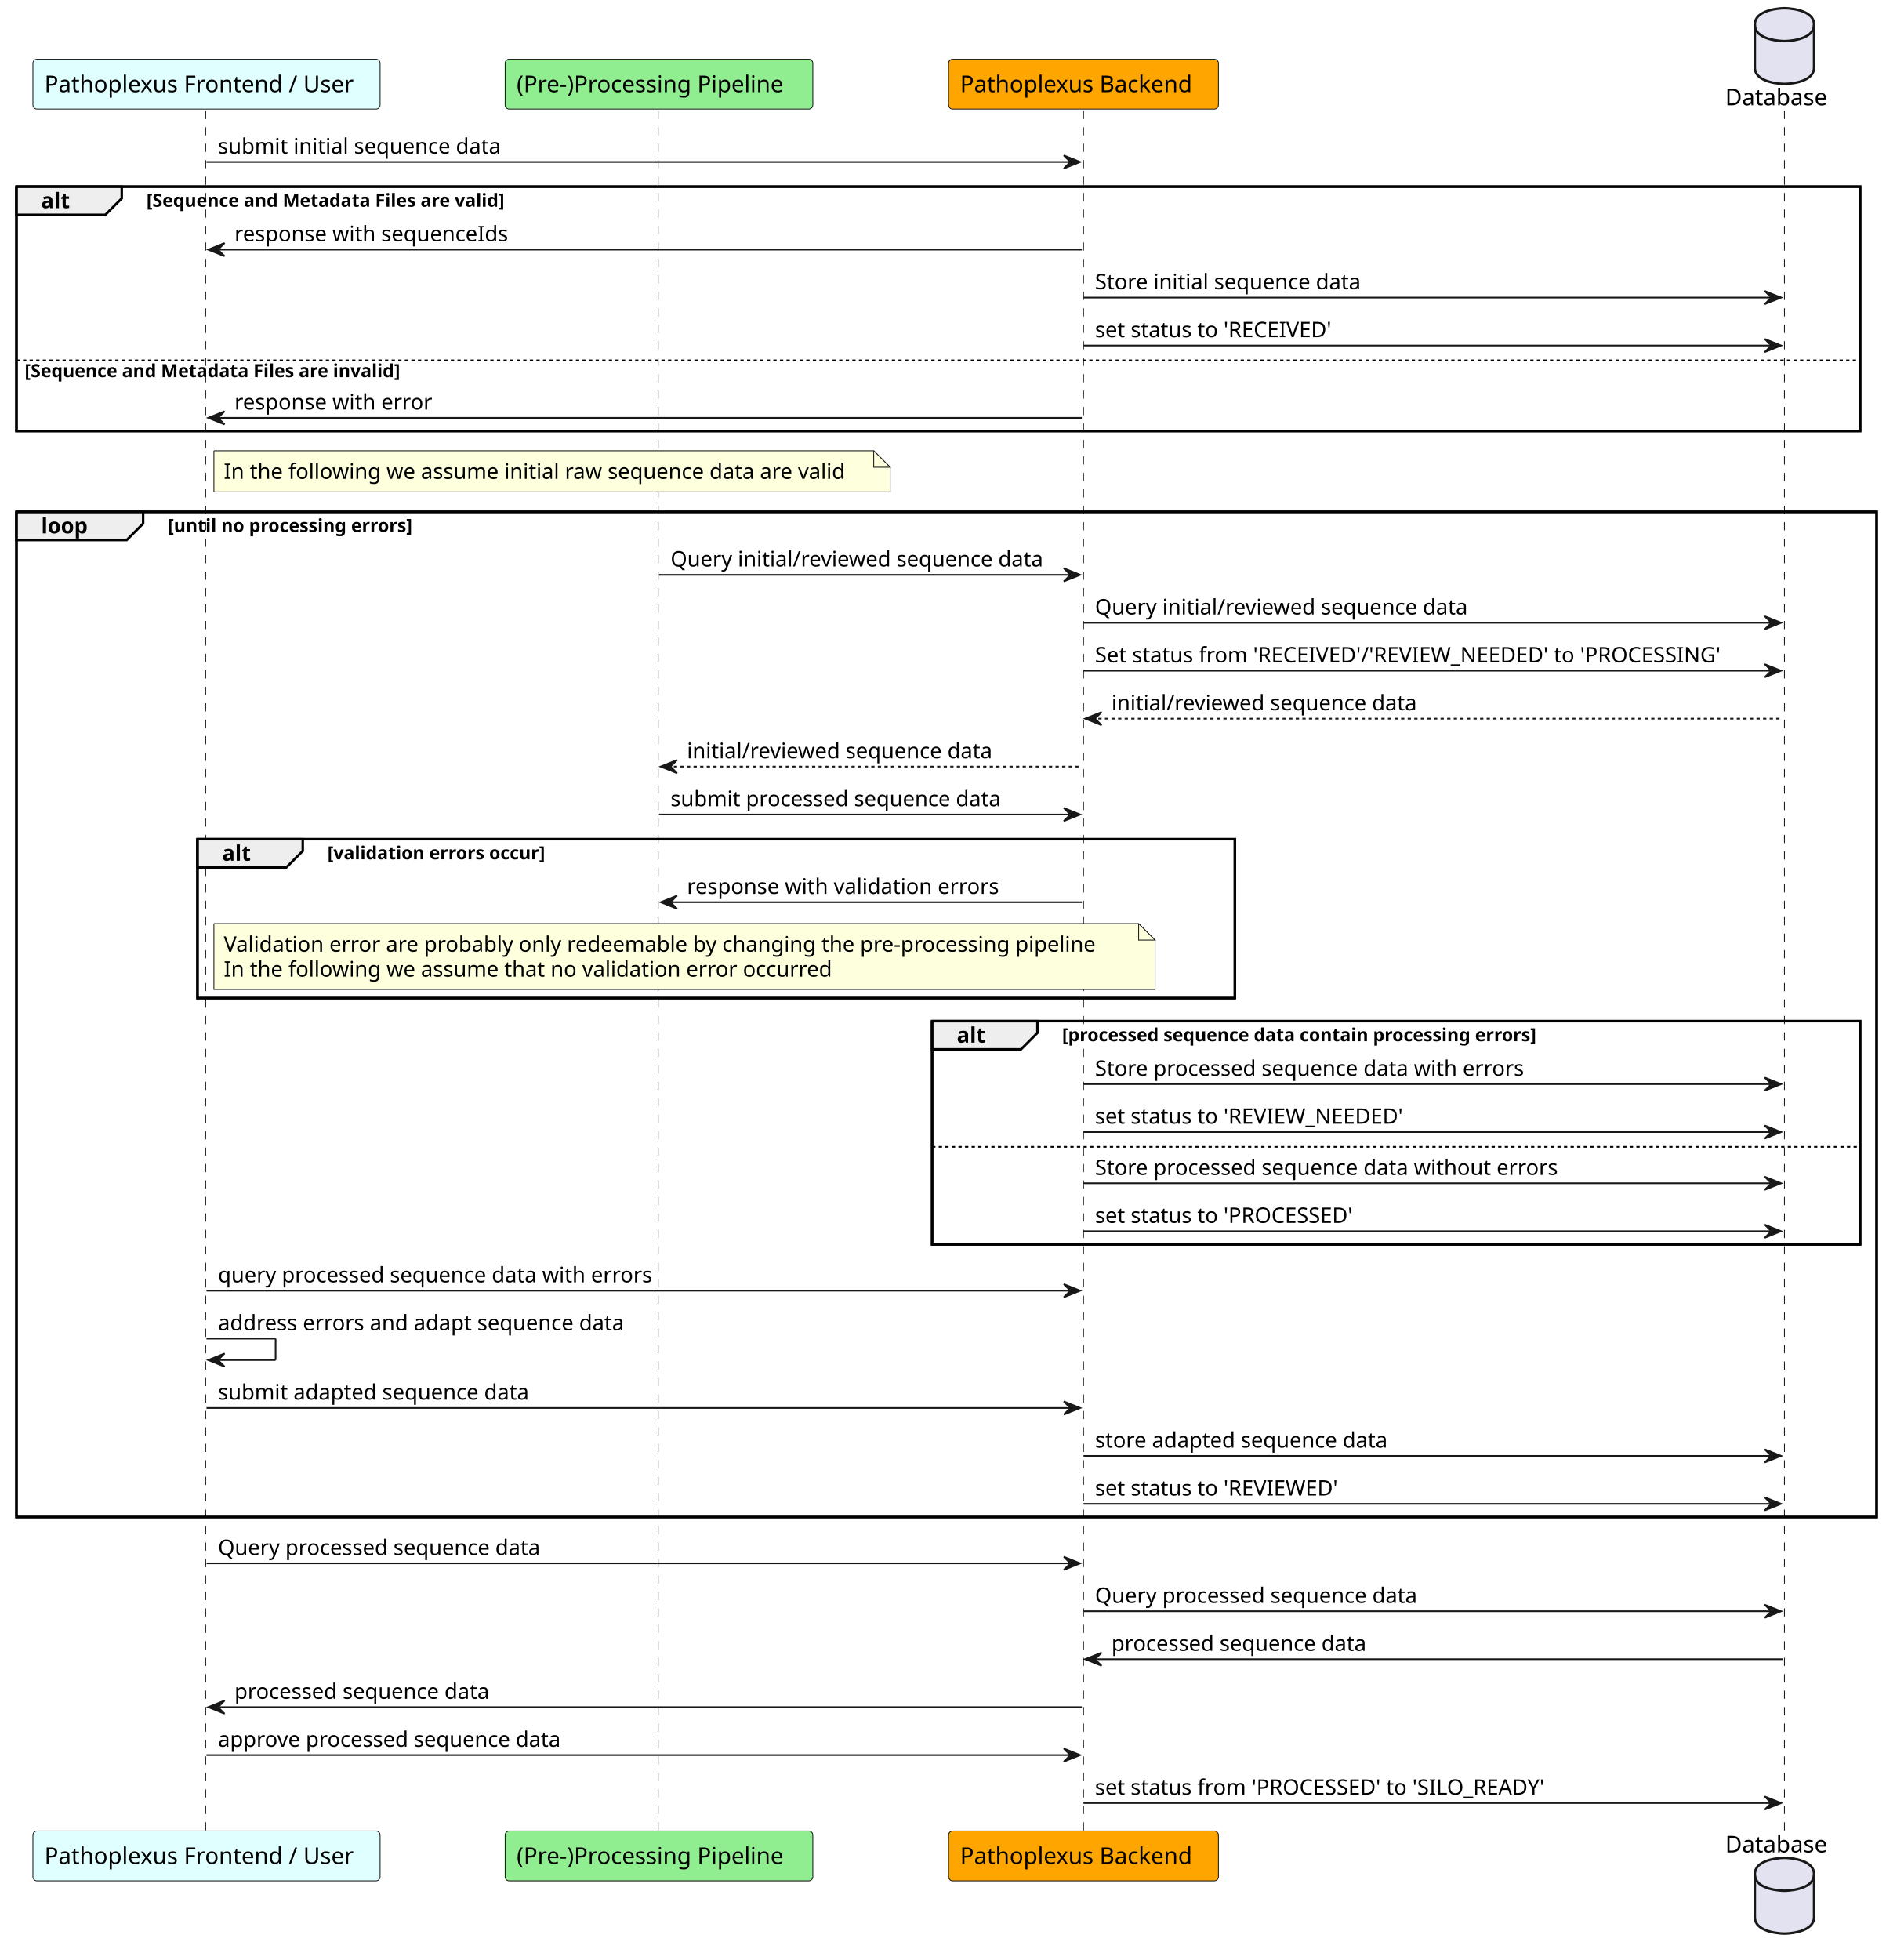
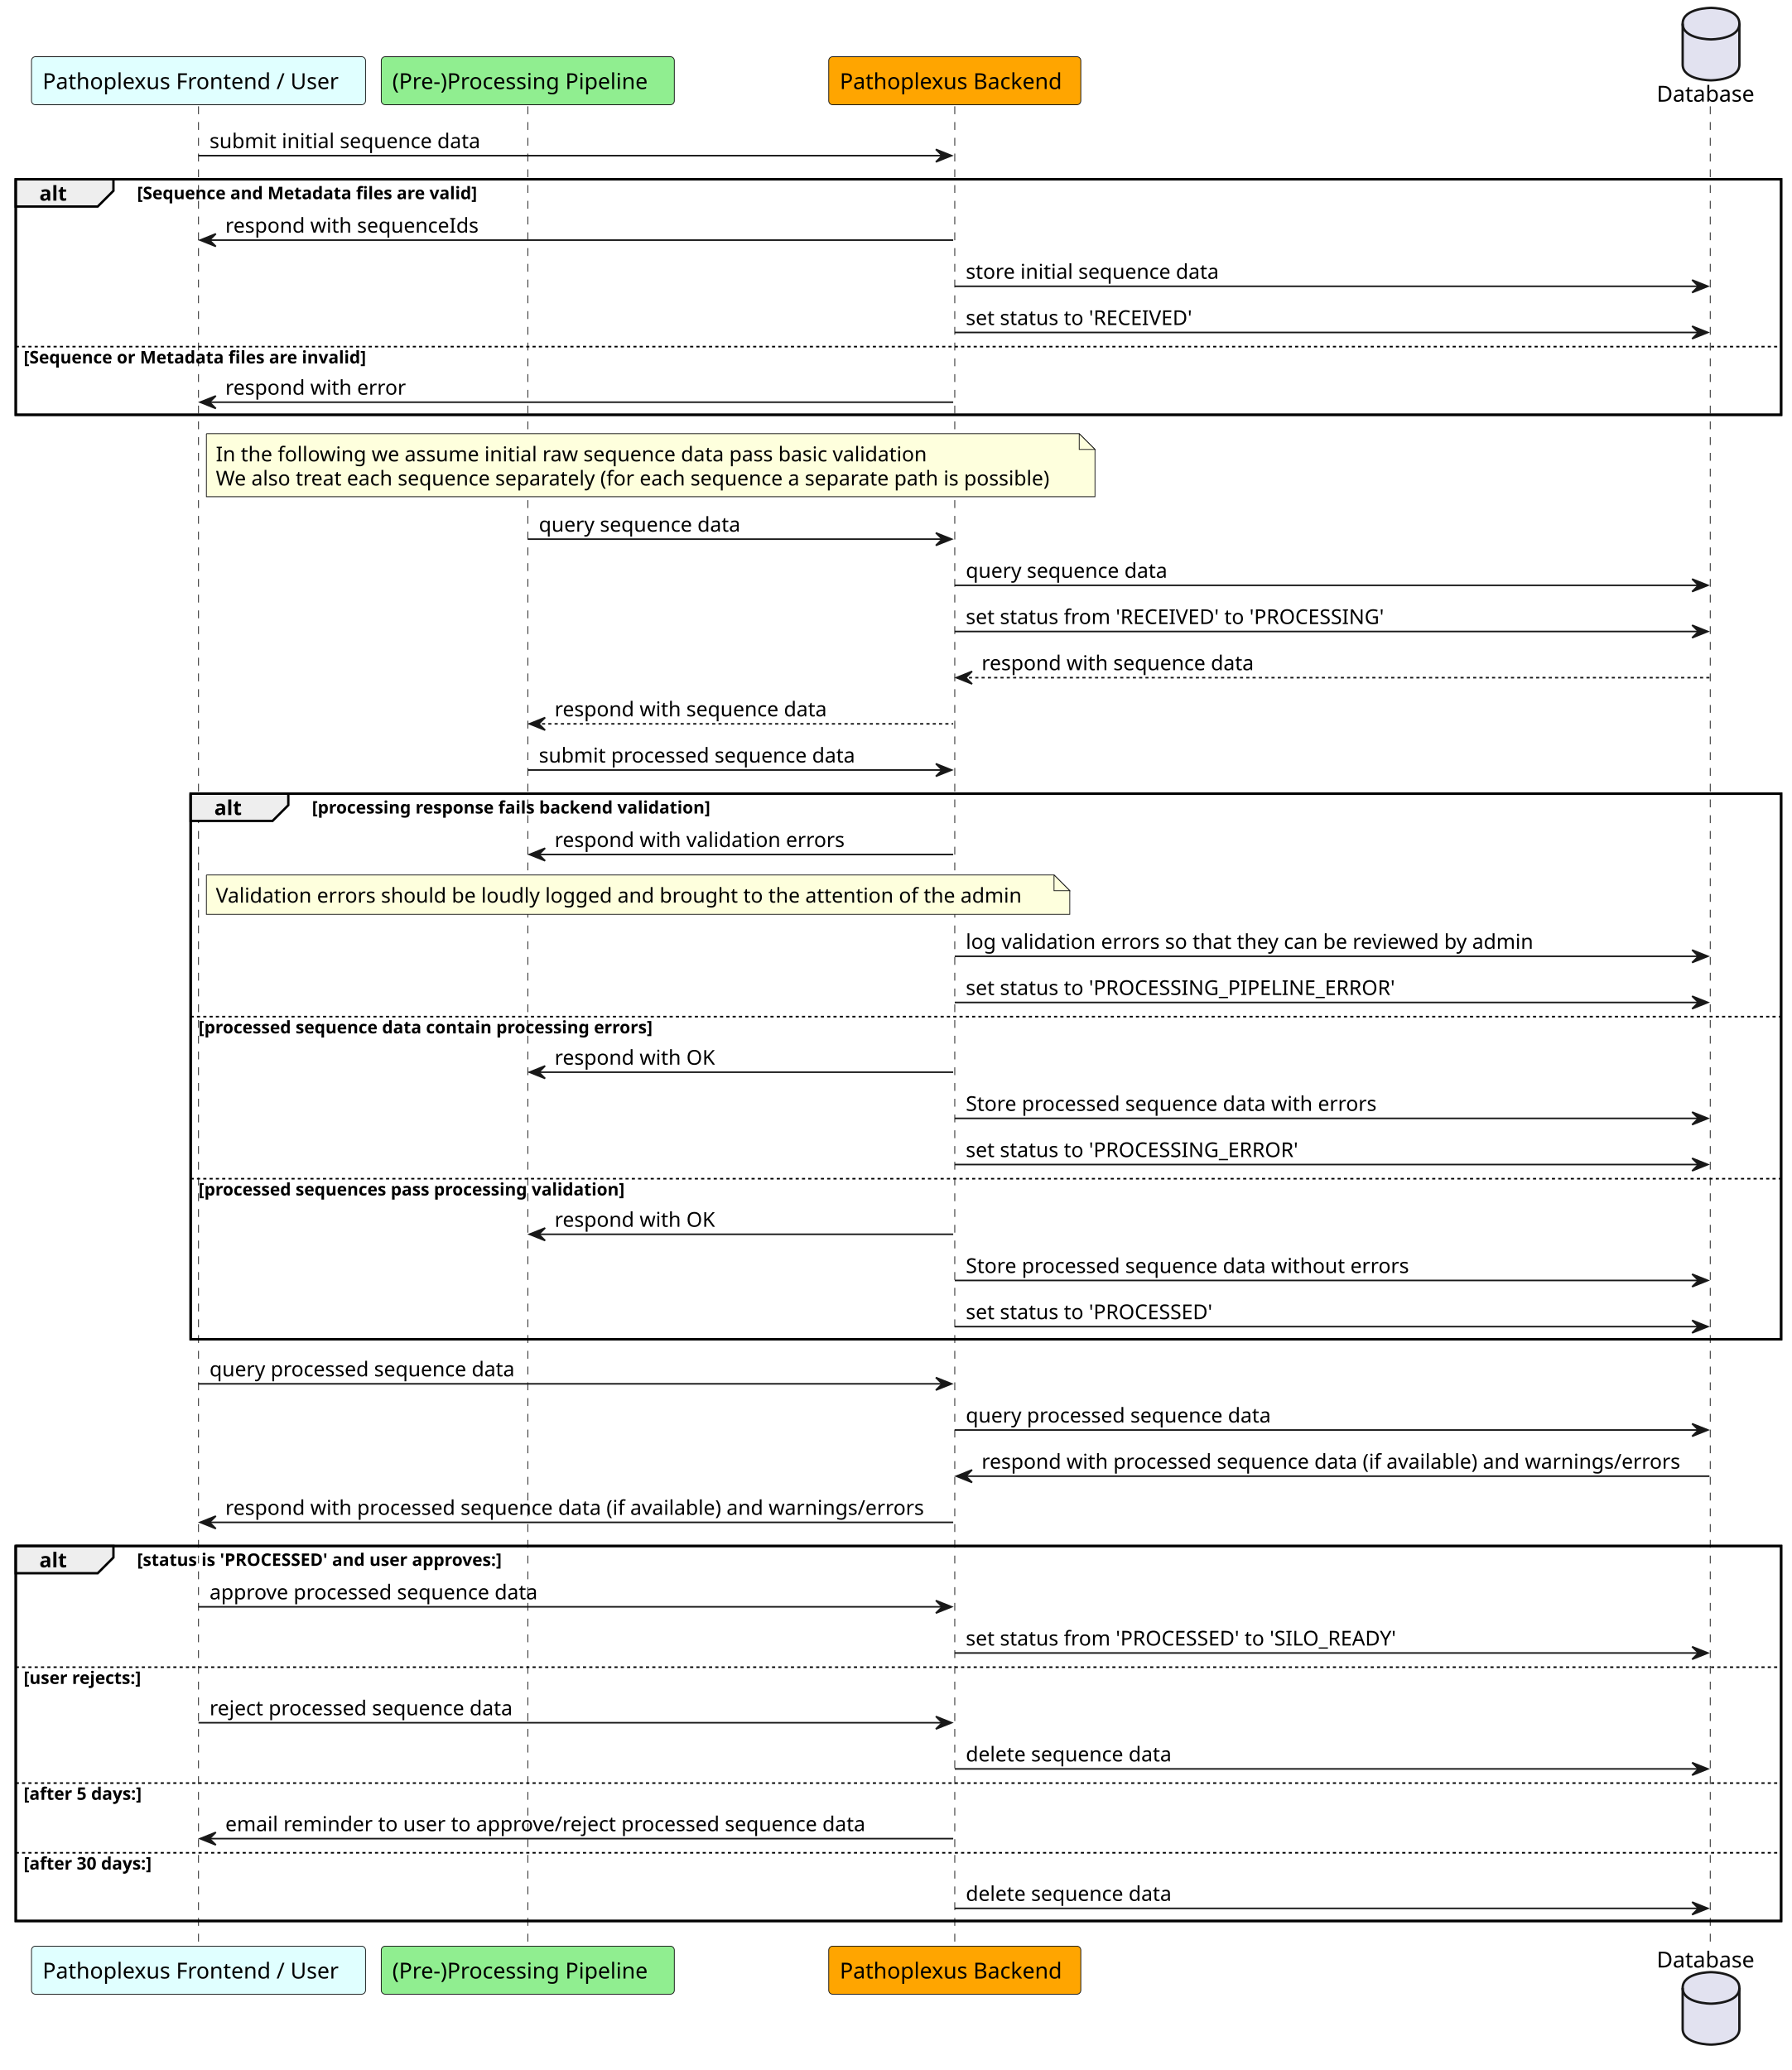
- <svg xmlns="http://www.w3.org/2000/svg" contentStyleType="text/css" height="1191px" preserveAspectRatio="none" style="width:1146px;height:1191px;background:#FFFFFF;" version="1.1" viewBox="0 0 1146 1191" width="1146px" zoomAndPan="magnify">
+ <svg xmlns="http://www.w3.org/2000/svg" contentStyleType="text/css" height="1314px" preserveAspectRatio="none" style="width:1137px;height:1314px;background:#FFFFFF;" version="1.1" viewBox="0 0 1137 1314" width="1137px" zoomAndPan="magnify">
  <defs />
  <g>
-     <rect fill="none" height="148.469" style="stroke:#000000;stroke-width:1.5;" width="1120.5" x="10" y="113.43" />
-     <rect fill="none" height="610.789" style="stroke:#000000;stroke-width:1.5;" width="1130.5" x="10" y="311.031" />
-     <rect fill="none" height="96.531" style="stroke:#000000;stroke-width:1.5;" width="630.5" x="120" y="509.961" />
-     <rect fill="none" height="135.664" style="stroke:#000000;stroke-width:1.5;" width="564" x="566.5" y="620.492" />
-     <line style="stroke:#181818;stroke-width:0.5;stroke-dasharray:5.0,5.0;" x1="125" x2="125" y1="67.297" y2="1113.617" />
-     <line style="stroke:#181818;stroke-width:0.5;stroke-dasharray:5.0,5.0;" x1="400" x2="400" y1="67.297" y2="1113.617" />
-     <line style="stroke:#181818;stroke-width:0.5;stroke-dasharray:5.0,5.0;" x1="658.5" x2="658.5" y1="67.297" y2="1113.617" />
-     <line style="stroke:#181818;stroke-width:0.5;stroke-dasharray:5.0,5.0;" x1="1084.5" x2="1084.5" y1="67.297" y2="1113.617" />
-     <rect fill="#E0FFFF" height="30.297" rx="2.5" ry="2.5" style="stroke:#181818;stroke-width:0.5;" width="211" x="20" y="36" />
-     <text fill="#000000" font-family="sans-serif" font-size="14" lengthAdjust="spacing" textLength="197" x="27" y="55.995">Pathoplexus Frontend / User</text>
-     <rect fill="#E0FFFF" height="30.297" rx="2.5" ry="2.5" style="stroke:#181818;stroke-width:0.5;" width="211" x="20" y="1112.617" />
-     <text fill="#000000" font-family="sans-serif" font-size="14" lengthAdjust="spacing" textLength="197" x="27" y="1132.612">Pathoplexus Frontend / User</text>
-     <rect fill="#90EE90" height="30.297" rx="2.5" ry="2.5" style="stroke:#181818;stroke-width:0.5;" width="187" x="307" y="36" />
-     <text fill="#000000" font-family="sans-serif" font-size="14" lengthAdjust="spacing" textLength="173" x="314" y="55.995">(Pre-)Processing Pipeline</text>
-     <rect fill="#90EE90" height="30.297" rx="2.5" ry="2.5" style="stroke:#181818;stroke-width:0.5;" width="187" x="307" y="1112.617" />
-     <text fill="#000000" font-family="sans-serif" font-size="14" lengthAdjust="spacing" textLength="173" x="314" y="1132.612">(Pre-)Processing Pipeline</text>
-     <rect fill="#FFA500" height="30.297" rx="2.5" ry="2.5" style="stroke:#181818;stroke-width:0.5;" width="164" x="576.5" y="36" />
-     <text fill="#000000" font-family="sans-serif" font-size="14" lengthAdjust="spacing" textLength="150" x="583.5" y="55.995">Pathoplexus Backend</text>
-     <rect fill="#FFA500" height="30.297" rx="2.5" ry="2.5" style="stroke:#181818;stroke-width:0.5;" width="164" x="576.5" y="1112.617" />
-     <text fill="#000000" font-family="sans-serif" font-size="14" lengthAdjust="spacing" textLength="150" x="583.5" y="1132.612">Pathoplexus Backend</text>
-     <text fill="#000000" font-family="sans-serif" font-size="14" lengthAdjust="spacing" textLength="66" x="1048.5" y="63.995">Database</text>
-     <path d="M1066.5,15 C1066.5,5 1084.5,5 1084.5,5 C1084.5,5 1102.5,5 1102.5,15 L1102.5,41 C1102.5,51 1084.5,51 1084.5,51 C1084.5,51 1066.5,51 1066.5,41 L1066.5,15 " fill="#E2E2F0" style="stroke:#181818;stroke-width:1.5;" />
-     <path d="M1066.5,15 C1066.5,25 1084.5,25 1084.5,25 C1084.5,25 1102.5,25 1102.5,15 " fill="none" style="stroke:#181818;stroke-width:1.5;" />
-     <text fill="#000000" font-family="sans-serif" font-size="14" lengthAdjust="spacing" textLength="66" x="1048.5" y="1125.612">Database</text>
-     <path d="M1066.5,1138.914 C1066.5,1128.914 1084.5,1128.914 1084.5,1128.914 C1084.5,1128.914 1102.5,1128.914 1102.5,1138.914 L1102.5,1164.914 C1102.5,1174.914 1084.5,1174.914 1084.5,1174.914 C1084.5,1174.914 1066.5,1174.914 1066.5,1164.914 L1066.5,1138.914 " fill="#E2E2F0" style="stroke:#181818;stroke-width:1.5;" />
-     <path d="M1066.5,1138.914 C1066.5,1148.914 1084.5,1148.914 1084.5,1148.914 C1084.5,1148.914 1102.5,1148.914 1102.5,1138.914 " fill="none" style="stroke:#181818;stroke-width:1.5;" />
-     <polygon fill="#181818" points="646.5,94.43,656.5,98.43,646.5,102.43,650.5,98.43" style="stroke:#181818;stroke-width:1.0;" />
-     <line style="stroke:#181818;stroke-width:1.0;" x1="125.5" x2="652.5" y1="98.43" y2="98.43" />
-     <text fill="#000000" font-family="sans-serif" font-size="13" lengthAdjust="spacing" textLength="180" x="132.5" y="93.364">submit initial sequence data</text>
-     <path d="M10,113.43 L74,113.43 L74,120.562 L64,130.562 L10,130.562 L10,113.43 " fill="#EEEEEE" style="stroke:#000000;stroke-width:1.5;" />
-     <rect fill="none" height="148.469" style="stroke:#000000;stroke-width:1.5;" width="1120.5" x="10" y="113.43" />
-     <text fill="#000000" font-family="sans-serif" font-size="13" font-weight="bold" lengthAdjust="spacing" textLength="19" x="25" y="126.497">alt</text>
-     <text fill="#000000" font-family="sans-serif" font-size="11" font-weight="bold" lengthAdjust="spacing" textLength="261" x="89" y="125.64">[Sequence and Metadata Files are valid]</text>
-     <polygon fill="#181818" points="136.5,147.695,126.5,151.695,136.5,155.695,132.5,151.695" style="stroke:#181818;stroke-width:1.0;" />
-     <line style="stroke:#181818;stroke-width:1.0;" x1="130.5" x2="657.5" y1="151.695" y2="151.695" />
-     <text fill="#000000" font-family="sans-serif" font-size="13" lengthAdjust="spacing" textLength="172" x="142.5" y="146.629">response with sequenceIds</text>
-     <polygon fill="#181818" points="1072.5,176.828,1082.5,180.828,1072.5,184.828,1076.5,180.828" style="stroke:#181818;stroke-width:1.0;" />
-     <line style="stroke:#181818;stroke-width:1.0;" x1="658.5" x2="1078.5" y1="180.828" y2="180.828" />
-     <text fill="#000000" font-family="sans-serif" font-size="13" lengthAdjust="spacing" textLength="171" x="665.5" y="175.762">Store initial sequence data</text>
-     <polygon fill="#181818" points="1072.5,205.961,1082.5,209.961,1072.5,213.961,1076.5,209.961" style="stroke:#181818;stroke-width:1.0;" />
-     <line style="stroke:#181818;stroke-width:1.0;" x1="658.5" x2="1078.5" y1="209.961" y2="209.961" />
-     <text fill="#000000" font-family="sans-serif" font-size="13" lengthAdjust="spacing" textLength="154" x="665.5" y="204.895">set status to 'RECEIVED'</text>
-     <line style="stroke:#000000;stroke-width:1.0;stroke-dasharray:2.0,2.0;" x1="10" x2="1130.5" y1="218.961" y2="218.961" />
-     <text fill="#000000" font-family="sans-serif" font-size="11" font-weight="bold" lengthAdjust="spacing" textLength="273" x="15" y="229.171">[Sequence and Metadata Files are invalid]</text>
-     <polygon fill="#181818" points="136.5,249.898,126.5,253.898,136.5,257.898,132.5,253.898" style="stroke:#181818;stroke-width:1.0;" />
-     <line style="stroke:#181818;stroke-width:1.0;" x1="130.5" x2="657.5" y1="253.898" y2="253.898" />
-     <text fill="#000000" font-family="sans-serif" font-size="13" lengthAdjust="spacing" textLength="123" x="142.5" y="248.833">response with error</text>
-     <path d="M130,273.898 L130,298.898 L541,298.898 L541,283.898 L531,273.898 L130,273.898 " fill="#FEFFDD" style="stroke:#181818;stroke-width:0.5;" />
-     <path d="M531,273.898 L531,283.898 L541,283.898 L531,273.898 " fill="#FEFFDD" style="stroke:#181818;stroke-width:0.5;" />
-     <text fill="#000000" font-family="sans-serif" font-size="13" lengthAdjust="spacing" textLength="390" x="136" y="290.965">In the following we assume initial raw sequence data are valid</text>
-     <path d="M10,311.031 L87,311.031 L87,318.164 L77,328.164 L10,328.164 L10,311.031 " fill="#EEEEEE" style="stroke:#000000;stroke-width:1.5;" />
-     <rect fill="none" height="610.789" style="stroke:#000000;stroke-width:1.5;" width="1130.5" x="10" y="311.031" />
-     <text fill="#000000" font-family="sans-serif" font-size="13" font-weight="bold" lengthAdjust="spacing" textLength="32" x="25" y="324.098">loop</text>
-     <text fill="#000000" font-family="sans-serif" font-size="11" font-weight="bold" lengthAdjust="spacing" textLength="175" x="102" y="323.242">[until no processing errors]</text>
-     <polygon fill="#181818" points="646.5,345.297,656.5,349.297,646.5,353.297,650.5,349.297" style="stroke:#181818;stroke-width:1.0;" />
-     <line style="stroke:#181818;stroke-width:1.0;" x1="400.5" x2="652.5" y1="349.297" y2="349.297" />
-     <text fill="#000000" font-family="sans-serif" font-size="13" lengthAdjust="spacing" textLength="234" x="407.5" y="344.231">Query initial/reviewed sequence data</text>
-     <polygon fill="#181818" points="1072.5,374.43,1082.5,378.43,1072.5,382.43,1076.5,378.43" style="stroke:#181818;stroke-width:1.0;" />
-     <line style="stroke:#181818;stroke-width:1.0;" x1="658.5" x2="1078.5" y1="378.43" y2="378.43" />
-     <text fill="#000000" font-family="sans-serif" font-size="13" lengthAdjust="spacing" textLength="234" x="665.5" y="373.364">Query initial/reviewed sequence data</text>
-     <polygon fill="#181818" points="1072.5,403.562,1082.5,407.562,1072.5,411.562,1076.5,407.562" style="stroke:#181818;stroke-width:1.0;" />
-     <line style="stroke:#181818;stroke-width:1.0;" x1="658.5" x2="1078.5" y1="407.562" y2="407.562" />
-     <text fill="#000000" font-family="sans-serif" font-size="13" lengthAdjust="spacing" textLength="402" x="665.5" y="402.497">Set status from 'RECEIVED'/'REVIEW_NEEDED' to 'PROCESSING'</text>
-     <polygon fill="#181818" points="669.5,432.695,659.5,436.695,669.5,440.695,665.5,436.695" style="stroke:#181818;stroke-width:1.0;" />
-     <line style="stroke:#181818;stroke-width:1.0;stroke-dasharray:2.0,2.0;" x1="663.5" x2="1083.5" y1="436.695" y2="436.695" />
-     <text fill="#000000" font-family="sans-serif" font-size="13" lengthAdjust="spacing" textLength="192" x="675.5" y="431.629">initial/reviewed sequence data</text>
-     <polygon fill="#181818" points="411.5,461.828,401.5,465.828,411.5,469.828,407.5,465.828" style="stroke:#181818;stroke-width:1.0;" />
-     <line style="stroke:#181818;stroke-width:1.0;stroke-dasharray:2.0,2.0;" x1="405.5" x2="657.5" y1="465.828" y2="465.828" />
-     <text fill="#000000" font-family="sans-serif" font-size="13" lengthAdjust="spacing" textLength="192" x="417.5" y="460.762">initial/reviewed sequence data</text>
-     <polygon fill="#181818" points="646.5,490.961,656.5,494.961,646.5,498.961,650.5,494.961" style="stroke:#181818;stroke-width:1.0;" />
-     <line style="stroke:#181818;stroke-width:1.0;" x1="400.5" x2="652.5" y1="494.961" y2="494.961" />
-     <text fill="#000000" font-family="sans-serif" font-size="13" lengthAdjust="spacing" textLength="213" x="407.5" y="489.895">submit processed sequence data</text>
-     <path d="M120,509.961 L184,509.961 L184,517.094 L174,527.094 L120,527.094 L120,509.961 " fill="#EEEEEE" style="stroke:#000000;stroke-width:1.5;" />
-     <rect fill="none" height="96.531" style="stroke:#000000;stroke-width:1.5;" width="630.5" x="120" y="509.961" />
-     <text fill="#000000" font-family="sans-serif" font-size="13" font-weight="bold" lengthAdjust="spacing" textLength="19" x="135" y="523.028">alt</text>
-     <text fill="#000000" font-family="sans-serif" font-size="11" font-weight="bold" lengthAdjust="spacing" textLength="155" x="199" y="522.171">[validation errors occur]</text>
-     <polygon fill="#181818" points="411.5,544.227,401.5,548.227,411.5,552.227,407.5,548.227" style="stroke:#181818;stroke-width:1.0;" />
-     <line style="stroke:#181818;stroke-width:1.0;" x1="405.5" x2="657.5" y1="548.227" y2="548.227" />
-     <text fill="#000000" font-family="sans-serif" font-size="13" lengthAdjust="spacing" textLength="195" x="417.5" y="543.161">response with validation errors</text>
-     <path d="M130,561.227 L130,601.227 L702,601.227 L702,571.227 L692,561.227 L130,561.227 " fill="#FEFFDD" style="stroke:#181818;stroke-width:0.5;" />
-     <path d="M692,561.227 L692,571.227 L702,571.227 L692,561.227 " fill="#FEFFDD" style="stroke:#181818;stroke-width:0.5;" />
-     <text fill="#000000" font-family="sans-serif" font-size="13" lengthAdjust="spacing" textLength="551" x="136" y="578.293">Validation error are probably only redeemable by changing the pre-processing pipeline</text>
-     <text fill="#000000" font-family="sans-serif" font-size="13" lengthAdjust="spacing" textLength="380" x="136" y="593.426">In the following we assume that no validation error occurred</text>
-     <path d="M566.5,620.492 L630.5,620.492 L630.5,627.625 L620.5,637.625 L566.5,637.625 L566.5,620.492 " fill="#EEEEEE" style="stroke:#000000;stroke-width:1.5;" />
-     <rect fill="none" height="135.664" style="stroke:#000000;stroke-width:1.5;" width="564" x="566.5" y="620.492" />
-     <text fill="#000000" font-family="sans-serif" font-size="13" font-weight="bold" lengthAdjust="spacing" textLength="19" x="581.5" y="633.559">alt</text>
-     <text fill="#000000" font-family="sans-serif" font-size="11" font-weight="bold" lengthAdjust="spacing" textLength="343" x="645.5" y="632.703">[processed sequence data contain processing errors]</text>
-     <polygon fill="#181818" points="1072.5,654.758,1082.5,658.758,1072.5,662.758,1076.5,658.758" style="stroke:#181818;stroke-width:1.0;" />
-     <line style="stroke:#181818;stroke-width:1.0;" x1="658.5" x2="1078.5" y1="658.758" y2="658.758" />
-     <text fill="#000000" font-family="sans-serif" font-size="13" lengthAdjust="spacing" textLength="275" x="665.5" y="653.692">Store processed sequence data with errors</text>
-     <polygon fill="#181818" points="1072.5,683.891,1082.5,687.891,1072.5,691.891,1076.5,687.891" style="stroke:#181818;stroke-width:1.0;" />
-     <line style="stroke:#181818;stroke-width:1.0;" x1="658.5" x2="1078.5" y1="687.891" y2="687.891" />
-     <text fill="#000000" font-family="sans-serif" font-size="13" lengthAdjust="spacing" textLength="199" x="665.5" y="682.825">set status to 'REVIEW_NEEDED'</text>
-     <line style="stroke:#000000;stroke-width:1.0;stroke-dasharray:2.0,2.0;" x1="566.5" x2="1130.5" y1="696.891" y2="696.891" />
-     <polygon fill="#181818" points="1072.5,715.023,1082.5,719.023,1072.5,723.023,1076.5,719.023" style="stroke:#181818;stroke-width:1.0;" />
-     <line style="stroke:#181818;stroke-width:1.0;" x1="658.5" x2="1078.5" y1="719.023" y2="719.023" />
-     <text fill="#000000" font-family="sans-serif" font-size="13" lengthAdjust="spacing" textLength="296" x="665.5" y="713.957">Store processed sequence data without errors</text>
-     <polygon fill="#181818" points="1072.5,744.156,1082.5,748.156,1072.5,752.156,1076.5,748.156" style="stroke:#181818;stroke-width:1.0;" />
-     <line style="stroke:#181818;stroke-width:1.0;" x1="658.5" x2="1078.5" y1="748.156" y2="748.156" />
-     <text fill="#000000" font-family="sans-serif" font-size="13" lengthAdjust="spacing" textLength="170" x="665.5" y="743.09">set status to 'PROCESSED'</text>
-     <polygon fill="#181818" points="646.5,780.289,656.5,784.289,646.5,788.289,650.5,784.289" style="stroke:#181818;stroke-width:1.0;" />
-     <line style="stroke:#181818;stroke-width:1.0;" x1="125.5" x2="652.5" y1="784.289" y2="784.289" />
-     <text fill="#000000" font-family="sans-serif" font-size="13" lengthAdjust="spacing" textLength="276" x="132.5" y="779.223">query processed sequence data with errors</text>
-     <line style="stroke:#181818;stroke-width:1.0;" x1="125.5" x2="167.5" y1="813.422" y2="813.422" />
-     <line style="stroke:#181818;stroke-width:1.0;" x1="167.5" x2="167.5" y1="813.422" y2="826.422" />
-     <line style="stroke:#181818;stroke-width:1.0;" x1="126.5" x2="167.5" y1="826.422" y2="826.422" />
-     <polygon fill="#181818" points="136.5,822.422,126.5,826.422,136.5,830.422,132.5,826.422" style="stroke:#181818;stroke-width:1.0;" />
-     <text fill="#000000" font-family="sans-serif" font-size="13" lengthAdjust="spacing" textLength="261" x="132.5" y="808.356">address errors and adapt sequence data</text>
-     <polygon fill="#181818" points="646.5,851.555,656.5,855.555,646.5,859.555,650.5,855.555" style="stroke:#181818;stroke-width:1.0;" />
-     <line style="stroke:#181818;stroke-width:1.0;" x1="125.5" x2="652.5" y1="855.555" y2="855.555" />
-     <text fill="#000000" font-family="sans-serif" font-size="13" lengthAdjust="spacing" textLength="200" x="132.5" y="850.489">submit adapted sequence data</text>
-     <polygon fill="#181818" points="1072.5,880.688,1082.5,884.688,1072.5,888.688,1076.5,884.688" style="stroke:#181818;stroke-width:1.0;" />
-     <line style="stroke:#181818;stroke-width:1.0;" x1="658.5" x2="1078.5" y1="884.688" y2="884.688" />
-     <text fill="#000000" font-family="sans-serif" font-size="13" lengthAdjust="spacing" textLength="189" x="665.5" y="879.622">store adapted sequence data</text>
-     <polygon fill="#181818" points="1072.5,909.82,1082.5,913.82,1072.5,917.82,1076.5,913.82" style="stroke:#181818;stroke-width:1.0;" />
-     <line style="stroke:#181818;stroke-width:1.0;" x1="658.5" x2="1078.5" y1="913.82" y2="913.82" />
-     <text fill="#000000" font-family="sans-serif" font-size="13" lengthAdjust="spacing" textLength="156" x="665.5" y="908.754">set status to 'REVIEWED'</text>
-     <polygon fill="#181818" points="646.5,945.953,656.5,949.953,646.5,953.953,650.5,949.953" style="stroke:#181818;stroke-width:1.0;" />
-     <line style="stroke:#181818;stroke-width:1.0;" x1="125.5" x2="652.5" y1="949.953" y2="949.953" />
-     <text fill="#000000" font-family="sans-serif" font-size="13" lengthAdjust="spacing" textLength="207" x="132.5" y="944.887">Query processed sequence data</text>
-     <polygon fill="#181818" points="1072.5,975.086,1082.5,979.086,1072.5,983.086,1076.5,979.086" style="stroke:#181818;stroke-width:1.0;" />
-     <line style="stroke:#181818;stroke-width:1.0;" x1="658.5" x2="1078.5" y1="979.086" y2="979.086" />
-     <text fill="#000000" font-family="sans-serif" font-size="13" lengthAdjust="spacing" textLength="207" x="665.5" y="974.02">Query processed sequence data</text>
-     <polygon fill="#181818" points="669.5,1004.219,659.5,1008.219,669.5,1012.219,665.5,1008.219" style="stroke:#181818;stroke-width:1.0;" />
-     <line style="stroke:#181818;stroke-width:1.0;" x1="663.5" x2="1083.5" y1="1008.219" y2="1008.219" />
-     <text fill="#000000" font-family="sans-serif" font-size="13" lengthAdjust="spacing" textLength="165" x="675.5" y="1003.153">processed sequence data</text>
-     <polygon fill="#181818" points="136.5,1033.352,126.5,1037.352,136.5,1041.352,132.5,1037.352" style="stroke:#181818;stroke-width:1.0;" />
-     <line style="stroke:#181818;stroke-width:1.0;" x1="130.5" x2="657.5" y1="1037.352" y2="1037.352" />
-     <text fill="#000000" font-family="sans-serif" font-size="13" lengthAdjust="spacing" textLength="165" x="142.5" y="1032.286">processed sequence data</text>
-     <polygon fill="#181818" points="646.5,1062.484,656.5,1066.484,646.5,1070.484,650.5,1066.484" style="stroke:#181818;stroke-width:1.0;" />
-     <line style="stroke:#181818;stroke-width:1.0;" x1="125.5" x2="652.5" y1="1066.484" y2="1066.484" />
-     <text fill="#000000" font-family="sans-serif" font-size="13" lengthAdjust="spacing" textLength="221" x="132.5" y="1061.418">approve processed sequence data</text>
-     <polygon fill="#181818" points="1072.5,1091.617,1082.5,1095.617,1072.5,1099.617,1076.5,1095.617" style="stroke:#181818;stroke-width:1.0;" />
-     <line style="stroke:#181818;stroke-width:1.0;" x1="658.5" x2="1078.5" y1="1095.617" y2="1095.617" />
-     <text fill="#000000" font-family="sans-serif" font-size="13" lengthAdjust="spacing" textLength="292" x="665.5" y="1090.551">set status from 'PROCESSED' to 'SILO_READY'</text>
+     <rect fill="none" height="149.508" style="stroke:#000000;stroke-width:1.5;" width="1120.5" x="10" y="113.799" />
+     <rect fill="none" height="346.326" style="stroke:#000000;stroke-width:1.5;" width="1009.5" x="121" y="503.791" />
+     <rect fill="none" height="238.039" style="stroke:#000000;stroke-width:1.5;" width="1120.5" x="10" y="981.359" />
+     <line style="stroke:#181818;stroke-width:0.5;stroke-dasharray:5.0,5.0;" x1="126" x2="126" y1="67.488" y2="1236.398" />
+     <line style="stroke:#181818;stroke-width:0.5;stroke-dasharray:5.0,5.0;" x1="335" x2="335" y1="67.488" y2="1236.398" />
+     <line style="stroke:#181818;stroke-width:0.5;stroke-dasharray:5.0,5.0;" x1="606" x2="606" y1="67.488" y2="1236.398" />
+     <line style="stroke:#181818;stroke-width:0.5;stroke-dasharray:5.0,5.0;" x1="1085.5" x2="1085.5" y1="67.488" y2="1236.398" />
+     <rect fill="#E0FFFF" height="30.488" rx="2.5" ry="2.5" style="stroke:#181818;stroke-width:0.5;" width="212" x="20" y="36" />
+     <text fill="#000000" font-family="sans-serif" font-size="14" lengthAdjust="spacing" textLength="198" x="27" y="56.535">Pathoplexus Frontend / User</text>
+     <rect fill="#E0FFFF" height="30.488" rx="2.5" ry="2.5" style="stroke:#181818;stroke-width:0.5;" width="212" x="20" y="1235.398" />
+     <text fill="#000000" font-family="sans-serif" font-size="14" lengthAdjust="spacing" textLength="198" x="27" y="1255.934">Pathoplexus Frontend / User</text>
+     <rect fill="#90EE90" height="30.488" rx="2.5" ry="2.5" style="stroke:#181818;stroke-width:0.5;" width="186" x="242" y="36" />
+     <text fill="#000000" font-family="sans-serif" font-size="14" lengthAdjust="spacing" textLength="172" x="249" y="56.535">(Pre-)Processing Pipeline</text>
+     <rect fill="#90EE90" height="30.488" rx="2.5" ry="2.5" style="stroke:#181818;stroke-width:0.5;" width="186" x="242" y="1235.398" />
+     <text fill="#000000" font-family="sans-serif" font-size="14" lengthAdjust="spacing" textLength="172" x="249" y="1255.934">(Pre-)Processing Pipeline</text>
+     <rect fill="#FFA500" height="30.488" rx="2.5" ry="2.5" style="stroke:#181818;stroke-width:0.5;" width="160" x="526" y="36" />
+     <text fill="#000000" font-family="sans-serif" font-size="14" lengthAdjust="spacing" textLength="146" x="533" y="56.535">Pathoplexus Backend</text>
+     <rect fill="#FFA500" height="30.488" rx="2.5" ry="2.5" style="stroke:#181818;stroke-width:0.5;" width="160" x="526" y="1235.398" />
+     <text fill="#000000" font-family="sans-serif" font-size="14" lengthAdjust="spacing" textLength="146" x="533" y="1255.934">Pathoplexus Backend</text>
+     <text fill="#000000" font-family="sans-serif" font-size="14" lengthAdjust="spacing" textLength="63" x="1051.5" y="64.535">Database</text>
+     <path d="M1068,15 C1068,5 1086,5 1086,5 C1086,5 1104,5 1104,15 L1104,41 C1104,51 1086,51 1086,51 C1086,51 1068,51 1068,41 L1068,15 " fill="#E2E2F0" style="stroke:#181818;stroke-width:1.5;" />
+     <path d="M1068,15 C1068,25 1086,25 1086,25 C1086,25 1104,25 1104,15 " fill="none" style="stroke:#181818;stroke-width:1.5;" />
+     <text fill="#000000" font-family="sans-serif" font-size="14" lengthAdjust="spacing" textLength="63" x="1051.5" y="1248.934">Database</text>
+     <path d="M1068,1261.887 C1068,1251.887 1086,1251.887 1086,1251.887 C1086,1251.887 1104,1251.887 1104,1261.887 L1104,1287.887 C1104,1297.887 1086,1297.887 1086,1297.887 C1086,1297.887 1068,1297.887 1068,1287.887 L1068,1261.887 " fill="#E2E2F0" style="stroke:#181818;stroke-width:1.5;" />
+     <path d="M1068,1261.887 C1068,1271.887 1086,1271.887 1086,1271.887 C1086,1271.887 1104,1271.887 1104,1261.887 " fill="none" style="stroke:#181818;stroke-width:1.5;" />
+     <polygon fill="#181818" points="594,94.799,604,98.799,594,102.799,598,98.799" style="stroke:#181818;stroke-width:1.0;" />
+     <line style="stroke:#181818;stroke-width:1.0;" x1="126" x2="600" y1="98.799" y2="98.799" />
+     <text fill="#000000" font-family="sans-serif" font-size="13" lengthAdjust="spacing" textLength="178" x="133" y="94.057">submit initial sequence data</text>
+     <path d="M10,113.799 L72,113.799 L72,121.109 L62,131.109 L10,131.109 L10,113.799 " fill="#EEEEEE" style="stroke:#000000;stroke-width:1.5;" />
+     <rect fill="none" height="149.508" style="stroke:#000000;stroke-width:1.5;" width="1120.5" x="10" y="113.799" />
+     <text fill="#000000" font-family="sans-serif" font-size="13" font-weight="bold" lengthAdjust="spacing" textLength="17" x="25" y="127.367">alt</text>
+     <text fill="#000000" font-family="sans-serif" font-size="11" font-weight="bold" lengthAdjust="spacing" textLength="218" x="87" y="126.434">[Sequence and Metadata files are valid]</text>
+     <polygon fill="#181818" points="137,148.42,127,152.42,137,156.42,133,152.42" style="stroke:#181818;stroke-width:1.0;" />
+     <line style="stroke:#181818;stroke-width:1.0;" x1="131" x2="605" y1="152.42" y2="152.42" />
+     <text fill="#000000" font-family="sans-serif" font-size="13" lengthAdjust="spacing" textLength="164" x="143" y="147.678">respond with sequenceIds</text>
+     <polygon fill="#181818" points="1074,177.731,1084,181.731,1074,185.731,1078,181.731" style="stroke:#181818;stroke-width:1.0;" />
+     <line style="stroke:#181818;stroke-width:1.0;" x1="606" x2="1080" y1="181.731" y2="181.731" />
+     <text fill="#000000" font-family="sans-serif" font-size="13" lengthAdjust="spacing" textLength="166" x="613" y="176.988">store initial sequence data</text>
+     <polygon fill="#181818" points="1074,207.041,1084,211.041,1074,215.041,1078,211.041" style="stroke:#181818;stroke-width:1.0;" />
+     <line style="stroke:#181818;stroke-width:1.0;" x1="606" x2="1080" y1="211.041" y2="211.041" />
+     <text fill="#000000" font-family="sans-serif" font-size="13" lengthAdjust="spacing" textLength="149" x="613" y="206.299">set status to 'RECEIVED'</text>
+     <line style="stroke:#000000;stroke-width:1.0;stroke-dasharray:2.0,2.0;" x1="10" x2="1130.5" y1="220.041" y2="220.041" />
+     <text fill="#000000" font-family="sans-serif" font-size="11" font-weight="bold" lengthAdjust="spacing" textLength="221" x="15" y="230.676">[Sequence or Metadata files are invalid]</text>
+     <polygon fill="#181818" points="137,251.307,127,255.307,137,259.307,133,255.307" style="stroke:#181818;stroke-width:1.0;" />
+     <line style="stroke:#181818;stroke-width:1.0;" x1="131" x2="605" y1="255.307" y2="255.307" />
+     <text fill="#000000" font-family="sans-serif" font-size="13" lengthAdjust="spacing" textLength="116" x="143" y="250.565">respond with error</text>
+     <path d="M131,275.307 L131,315.307 L695,315.307 L695,285.307 L685,275.307 L131,275.307 " fill="#FEFFDD" style="stroke:#181818;stroke-width:0.5;" />
+     <path d="M685,275.307 L685,285.307 L695,285.307 L685,275.307 " fill="#FEFFDD" style="stroke:#181818;stroke-width:0.5;" />
+     <text fill="#000000" font-family="sans-serif" font-size="13" lengthAdjust="spacing" textLength="468" x="137" y="292.875">In the following we assume initial raw sequence data pass basic validation</text>
+     <text fill="#000000" font-family="sans-serif" font-size="13" lengthAdjust="spacing" textLength="543" x="137" y="308.185">We also treat each sequence separately (for each sequence a separate path is possible)</text>
+     <polygon fill="#181818" points="594,338.238,604,342.238,594,346.238,598,342.238" style="stroke:#181818;stroke-width:1.0;" />
+     <line style="stroke:#181818;stroke-width:1.0;" x1="335" x2="600" y1="342.238" y2="342.238" />
+     <text fill="#000000" font-family="sans-serif" font-size="13" lengthAdjust="spacing" textLength="129" x="342" y="337.496">query sequence data</text>
+     <polygon fill="#181818" points="1074,367.549,1084,371.549,1074,375.549,1078,371.549" style="stroke:#181818;stroke-width:1.0;" />
+     <line style="stroke:#181818;stroke-width:1.0;" x1="606" x2="1080" y1="371.549" y2="371.549" />
+     <text fill="#000000" font-family="sans-serif" font-size="13" lengthAdjust="spacing" textLength="129" x="613" y="366.807">query sequence data</text>
+     <polygon fill="#181818" points="1074,396.859,1084,400.859,1074,404.859,1078,400.859" style="stroke:#181818;stroke-width:1.0;" />
+     <line style="stroke:#181818;stroke-width:1.0;" x1="606" x2="1080" y1="400.859" y2="400.859" />
+     <text fill="#000000" font-family="sans-serif" font-size="13" lengthAdjust="spacing" textLength="271" x="613" y="396.117">set status from 'RECEIVED' to 'PROCESSING'</text>
+     <polygon fill="#181818" points="617,426.17,607,430.17,617,434.17,613,430.17" style="stroke:#181818;stroke-width:1.0;" />
+     <line style="stroke:#181818;stroke-width:1.0;stroke-dasharray:2.0,2.0;" x1="611" x2="1085" y1="430.17" y2="430.17" />
+     <text fill="#000000" font-family="sans-serif" font-size="13" lengthAdjust="spacing" textLength="176" x="623" y="425.428">respond with sequence data</text>
+     <polygon fill="#181818" points="346,455.481,336,459.481,346,463.481,342,459.481" style="stroke:#181818;stroke-width:1.0;" />
+     <line style="stroke:#181818;stroke-width:1.0;stroke-dasharray:2.0,2.0;" x1="340" x2="605" y1="459.481" y2="459.481" />
+     <text fill="#000000" font-family="sans-serif" font-size="13" lengthAdjust="spacing" textLength="176" x="352" y="454.738">respond with sequence data</text>
+     <polygon fill="#181818" points="594,484.791,604,488.791,594,492.791,598,488.791" style="stroke:#181818;stroke-width:1.0;" />
+     <line style="stroke:#181818;stroke-width:1.0;" x1="335" x2="600" y1="488.791" y2="488.791" />
+     <text fill="#000000" font-family="sans-serif" font-size="13" lengthAdjust="spacing" textLength="206" x="342" y="484.049">submit processed sequence data</text>
+     <path d="M121,503.791 L183,503.791 L183,511.102 L173,521.102 L121,521.102 L121,503.791 " fill="#EEEEEE" style="stroke:#000000;stroke-width:1.5;" />
+     <rect fill="none" height="346.326" style="stroke:#000000;stroke-width:1.5;" width="1009.5" x="121" y="503.791" />
+     <text fill="#000000" font-family="sans-serif" font-size="13" font-weight="bold" lengthAdjust="spacing" textLength="17" x="136" y="517.359">alt</text>
+     <text fill="#000000" font-family="sans-serif" font-size="11" font-weight="bold" lengthAdjust="spacing" textLength="262" x="198" y="516.426">[processing response fails backend validation]</text>
+     <polygon fill="#181818" points="346,538.412,336,542.412,346,546.412,342,542.412" style="stroke:#181818;stroke-width:1.0;" />
+     <line style="stroke:#181818;stroke-width:1.0;" x1="340" x2="605" y1="542.412" y2="542.412" />
+     <text fill="#000000" font-family="sans-serif" font-size="13" lengthAdjust="spacing" textLength="189" x="352" y="537.67">respond with validation errors</text>
+     <path d="M131,555.412 L131,580.412 L679,580.412 L679,565.412 L669,555.412 L131,555.412 " fill="#FEFFDD" style="stroke:#181818;stroke-width:0.5;" />
+     <path d="M669,555.412 L669,565.412 L679,565.412 L669,555.412 " fill="#FEFFDD" style="stroke:#181818;stroke-width:0.5;" />
+     <text fill="#000000" font-family="sans-serif" font-size="13" lengthAdjust="spacing" textLength="527" x="137" y="572.981">Validation errors should be loudly logged and brought to the attention of the admin</text>
+     <polygon fill="#181818" points="1074,603.033,1084,607.033,1074,611.033,1078,607.033" style="stroke:#181818;stroke-width:1.0;" />
+     <line style="stroke:#181818;stroke-width:1.0;" x1="606" x2="1080" y1="607.033" y2="607.033" />
+     <text fill="#000000" font-family="sans-serif" font-size="13" lengthAdjust="spacing" textLength="372" x="613" y="602.291">log validation errors so that they can be reviewed by admin</text>
+     <polygon fill="#181818" points="1074,632.344,1084,636.344,1074,640.344,1078,636.344" style="stroke:#181818;stroke-width:1.0;" />
+     <line style="stroke:#181818;stroke-width:1.0;" x1="606" x2="1080" y1="636.344" y2="636.344" />
+     <text fill="#000000" font-family="sans-serif" font-size="13" lengthAdjust="spacing" textLength="275" x="613" y="631.602">set status to 'PROCESSING_PIPELINE_ERROR'</text>
+     <line style="stroke:#000000;stroke-width:1.0;stroke-dasharray:2.0,2.0;" x1="121" x2="1130.5" y1="645.344" y2="645.344" />
+     <text fill="#000000" font-family="sans-serif" font-size="11" font-weight="bold" lengthAdjust="spacing" textLength="294" x="126" y="655.979">[processed sequence data contain processing errors]</text>
+     <polygon fill="#181818" points="346,676.609,336,680.609,346,684.609,342,680.609" style="stroke:#181818;stroke-width:1.0;" />
+     <line style="stroke:#181818;stroke-width:1.0;" x1="340" x2="605" y1="680.609" y2="680.609" />
+     <text fill="#000000" font-family="sans-serif" font-size="13" lengthAdjust="spacing" textLength="104" x="352" y="675.867">respond with OK</text>
+     <polygon fill="#181818" points="1074,705.92,1084,709.92,1074,713.92,1078,709.92" style="stroke:#181818;stroke-width:1.0;" />
+     <line style="stroke:#181818;stroke-width:1.0;" x1="606" x2="1080" y1="709.92" y2="709.92" />
+     <text fill="#000000" font-family="sans-serif" font-size="13" lengthAdjust="spacing" textLength="266" x="613" y="705.178">Store processed sequence data with errors</text>
+     <polygon fill="#181818" points="1074,735.231,1084,739.231,1074,743.231,1078,739.231" style="stroke:#181818;stroke-width:1.0;" />
+     <line style="stroke:#181818;stroke-width:1.0;" x1="606" x2="1080" y1="739.231" y2="739.231" />
+     <text fill="#000000" font-family="sans-serif" font-size="13" lengthAdjust="spacing" textLength="215" x="613" y="734.488">set status to 'PROCESSING_ERROR'</text>
+     <line style="stroke:#000000;stroke-width:1.0;stroke-dasharray:2.0,2.0;" x1="121" x2="1130.5" y1="748.231" y2="748.231" />
+     <text fill="#000000" font-family="sans-serif" font-size="11" font-weight="bold" lengthAdjust="spacing" textLength="279" x="126" y="758.865">[processed sequences pass processing validation]</text>
+     <polygon fill="#181818" points="346,779.496,336,783.496,346,787.496,342,783.496" style="stroke:#181818;stroke-width:1.0;" />
+     <line style="stroke:#181818;stroke-width:1.0;" x1="340" x2="605" y1="783.496" y2="783.496" />
+     <text fill="#000000" font-family="sans-serif" font-size="13" lengthAdjust="spacing" textLength="104" x="352" y="778.754">respond with OK</text>
+     <polygon fill="#181818" points="1074,808.807,1084,812.807,1074,816.807,1078,812.807" style="stroke:#181818;stroke-width:1.0;" />
+     <line style="stroke:#181818;stroke-width:1.0;" x1="606" x2="1080" y1="812.807" y2="812.807" />
+     <text fill="#000000" font-family="sans-serif" font-size="13" lengthAdjust="spacing" textLength="287" x="613" y="808.064">Store processed sequence data without errors</text>
+     <polygon fill="#181818" points="1074,838.117,1084,842.117,1074,846.117,1078,842.117" style="stroke:#181818;stroke-width:1.0;" />
+     <line style="stroke:#181818;stroke-width:1.0;" x1="606" x2="1080" y1="842.117" y2="842.117" />
+     <text fill="#000000" font-family="sans-serif" font-size="13" lengthAdjust="spacing" textLength="161" x="613" y="837.375">set status to 'PROCESSED'</text>
+     <polygon fill="#181818" points="594,874.428,604,878.428,594,882.428,598,878.428" style="stroke:#181818;stroke-width:1.0;" />
+     <line style="stroke:#181818;stroke-width:1.0;" x1="126" x2="600" y1="878.428" y2="878.428" />
+     <text fill="#000000" font-family="sans-serif" font-size="13" lengthAdjust="spacing" textLength="197" x="133" y="873.686">query processed sequence data</text>
+     <polygon fill="#181818" points="1074,903.738,1084,907.738,1074,911.738,1078,907.738" style="stroke:#181818;stroke-width:1.0;" />
+     <line style="stroke:#181818;stroke-width:1.0;" x1="606" x2="1080" y1="907.738" y2="907.738" />
+     <text fill="#000000" font-family="sans-serif" font-size="13" lengthAdjust="spacing" textLength="197" x="613" y="902.996">query processed sequence data</text>
+     <polygon fill="#181818" points="617,933.049,607,937.049,617,941.049,613,937.049" style="stroke:#181818;stroke-width:1.0;" />
+     <line style="stroke:#181818;stroke-width:1.0;" x1="611" x2="1085" y1="937.049" y2="937.049" />
+     <text fill="#000000" font-family="sans-serif" font-size="13" lengthAdjust="spacing" textLength="456" x="623" y="932.307">respond with processed sequence data (if available) and warnings/errors</text>
+     <polygon fill="#181818" points="137,962.359,127,966.359,137,970.359,133,966.359" style="stroke:#181818;stroke-width:1.0;" />
+     <line style="stroke:#181818;stroke-width:1.0;" x1="131" x2="605" y1="966.359" y2="966.359" />
+     <text fill="#000000" font-family="sans-serif" font-size="13" lengthAdjust="spacing" textLength="456" x="143" y="961.617">respond with processed sequence data (if available) and warnings/errors</text>
+     <path d="M10,981.359 L72,981.359 L72,988.67 L62,998.67 L10,998.67 L10,981.359 " fill="#EEEEEE" style="stroke:#000000;stroke-width:1.5;" />
+     <rect fill="none" height="238.039" style="stroke:#000000;stroke-width:1.5;" width="1120.5" x="10" y="981.359" />
+     <text fill="#000000" font-family="sans-serif" font-size="13" font-weight="bold" lengthAdjust="spacing" textLength="17" x="25" y="994.928">alt</text>
+     <text fill="#000000" font-family="sans-serif" font-size="11" font-weight="bold" lengthAdjust="spacing" textLength="242" x="87" y="993.994">[status is 'PROCESSED' and user approves:]</text>
+     <polygon fill="#181818" points="594,1015.981,604,1019.981,594,1023.981,598,1019.981" style="stroke:#181818;stroke-width:1.0;" />
+     <line style="stroke:#181818;stroke-width:1.0;" x1="126" x2="600" y1="1019.981" y2="1019.981" />
+     <text fill="#000000" font-family="sans-serif" font-size="13" lengthAdjust="spacing" textLength="212" x="133" y="1015.238">approve processed sequence data</text>
+     <polygon fill="#181818" points="1074,1045.291,1084,1049.291,1074,1053.291,1078,1049.291" style="stroke:#181818;stroke-width:1.0;" />
+     <line style="stroke:#181818;stroke-width:1.0;" x1="606" x2="1080" y1="1049.291" y2="1049.291" />
+     <text fill="#000000" font-family="sans-serif" font-size="13" lengthAdjust="spacing" textLength="282" x="613" y="1044.549">set status from 'PROCESSED' to 'SILO_READY'</text>
+     <line style="stroke:#000000;stroke-width:1.0;stroke-dasharray:2.0,2.0;" x1="10" x2="1130.5" y1="1058.291" y2="1058.291" />
+     <text fill="#000000" font-family="sans-serif" font-size="11" font-weight="bold" lengthAdjust="spacing" textLength="76" x="15" y="1068.926">[user rejects:]</text>
+     <polygon fill="#181818" points="594,1089.557,604,1093.557,594,1097.557,598,1093.557" style="stroke:#181818;stroke-width:1.0;" />
+     <line style="stroke:#181818;stroke-width:1.0;" x1="126" x2="600" y1="1093.557" y2="1093.557" />
+     <text fill="#000000" font-family="sans-serif" font-size="13" lengthAdjust="spacing" textLength="197" x="133" y="1088.814">reject processed sequence data</text>
+     <polygon fill="#181818" points="1074,1118.867,1084,1122.867,1074,1126.867,1078,1122.867" style="stroke:#181818;stroke-width:1.0;" />
+     <line style="stroke:#181818;stroke-width:1.0;" x1="606" x2="1080" y1="1122.867" y2="1122.867" />
+     <text fill="#000000" font-family="sans-serif" font-size="13" lengthAdjust="spacing" textLength="132" x="613" y="1118.125">delete sequence data</text>
+     <line style="stroke:#000000;stroke-width:1.0;stroke-dasharray:2.0,2.0;" x1="10" x2="1130.5" y1="1131.867" y2="1131.867" />
+     <text fill="#000000" font-family="sans-serif" font-size="11" font-weight="bold" lengthAdjust="spacing" textLength="77" x="15" y="1142.502">[after 5 days:]</text>
+     <polygon fill="#181818" points="137,1163.133,127,1167.133,137,1171.133,133,1167.133" style="stroke:#181818;stroke-width:1.0;" />
+     <line style="stroke:#181818;stroke-width:1.0;" x1="131" x2="605" y1="1167.133" y2="1167.133" />
+     <text fill="#000000" font-family="sans-serif" font-size="13" lengthAdjust="spacing" textLength="417" x="143" y="1162.391">email reminder to user to approve/reject processed sequence data</text>
+     <line style="stroke:#000000;stroke-width:1.0;stroke-dasharray:2.0,2.0;" x1="10" x2="1130.5" y1="1176.133" y2="1176.133" />
+     <text fill="#000000" font-family="sans-serif" font-size="11" font-weight="bold" lengthAdjust="spacing" textLength="84" x="15" y="1186.768">[after 30 days:]</text>
+     <polygon fill="#181818" points="1074,1207.398,1084,1211.398,1074,1215.398,1078,1211.398" style="stroke:#181818;stroke-width:1.0;" />
+     <line style="stroke:#181818;stroke-width:1.0;" x1="606" x2="1080" y1="1211.398" y2="1211.398" />
+     <text fill="#000000" font-family="sans-serif" font-size="13" lengthAdjust="spacing" textLength="132" x="613" y="1206.656">delete sequence data</text>
  </g>
</svg>
